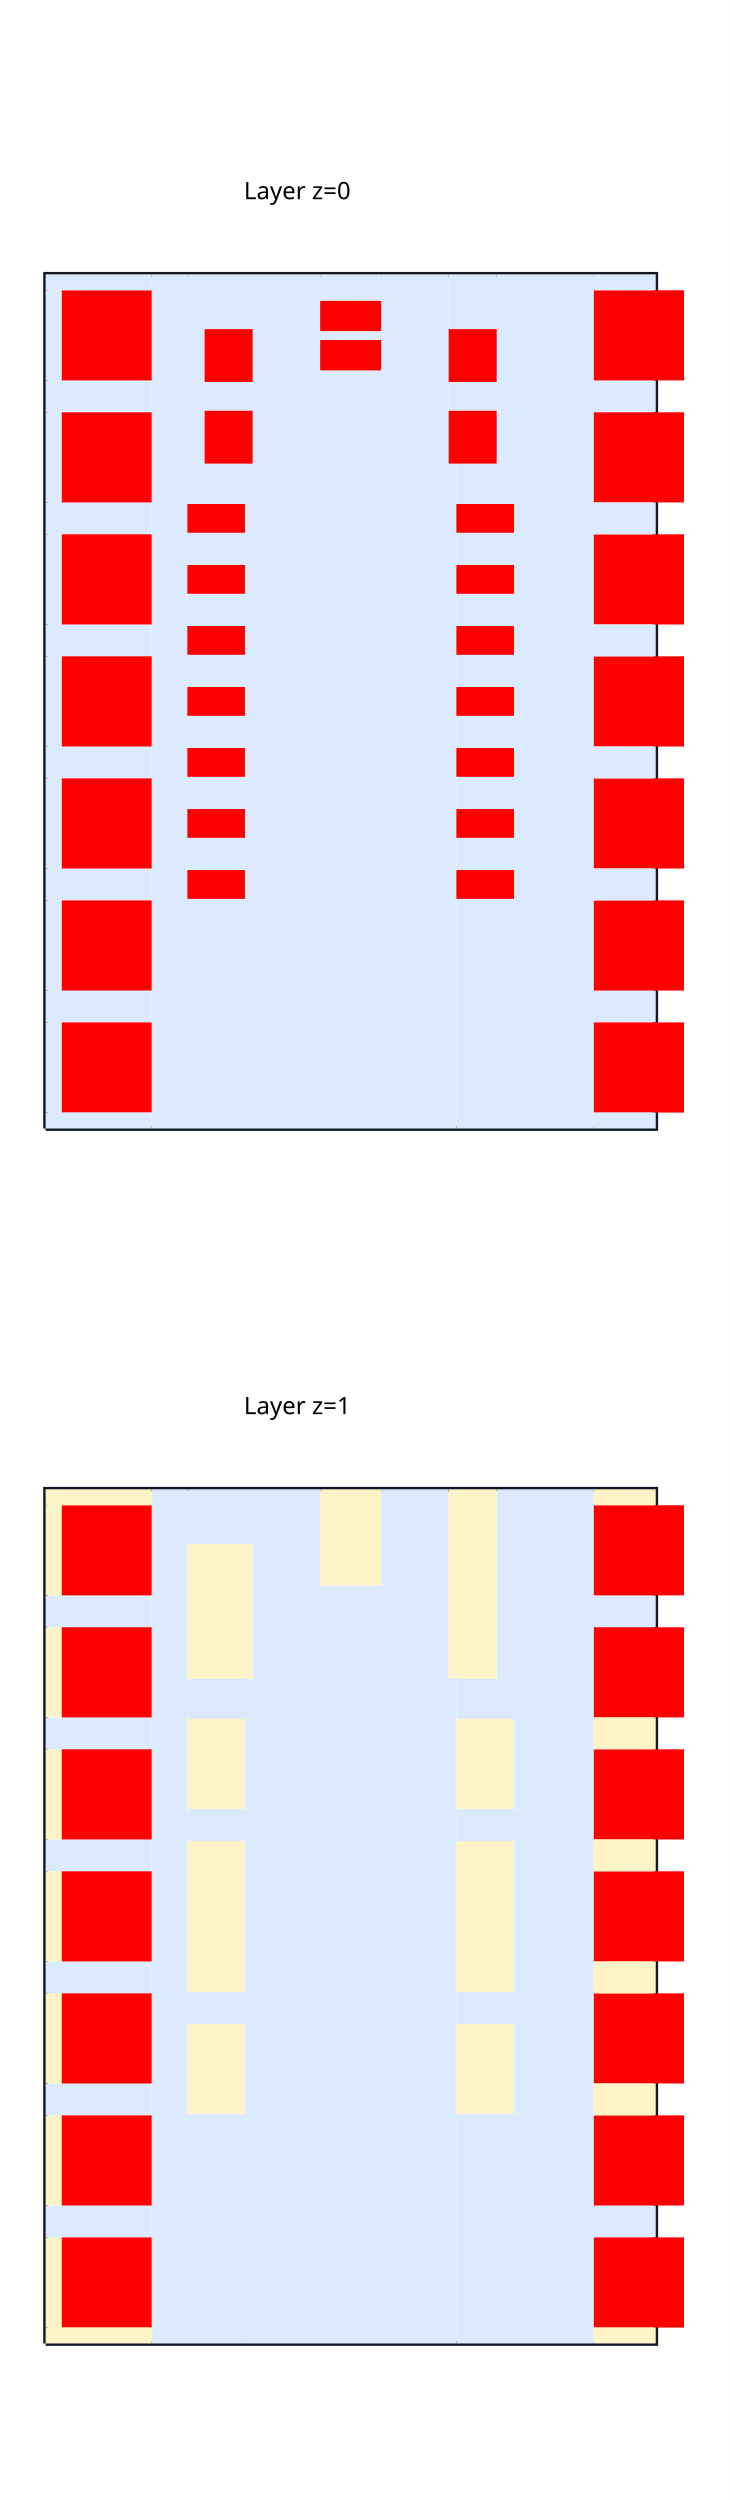
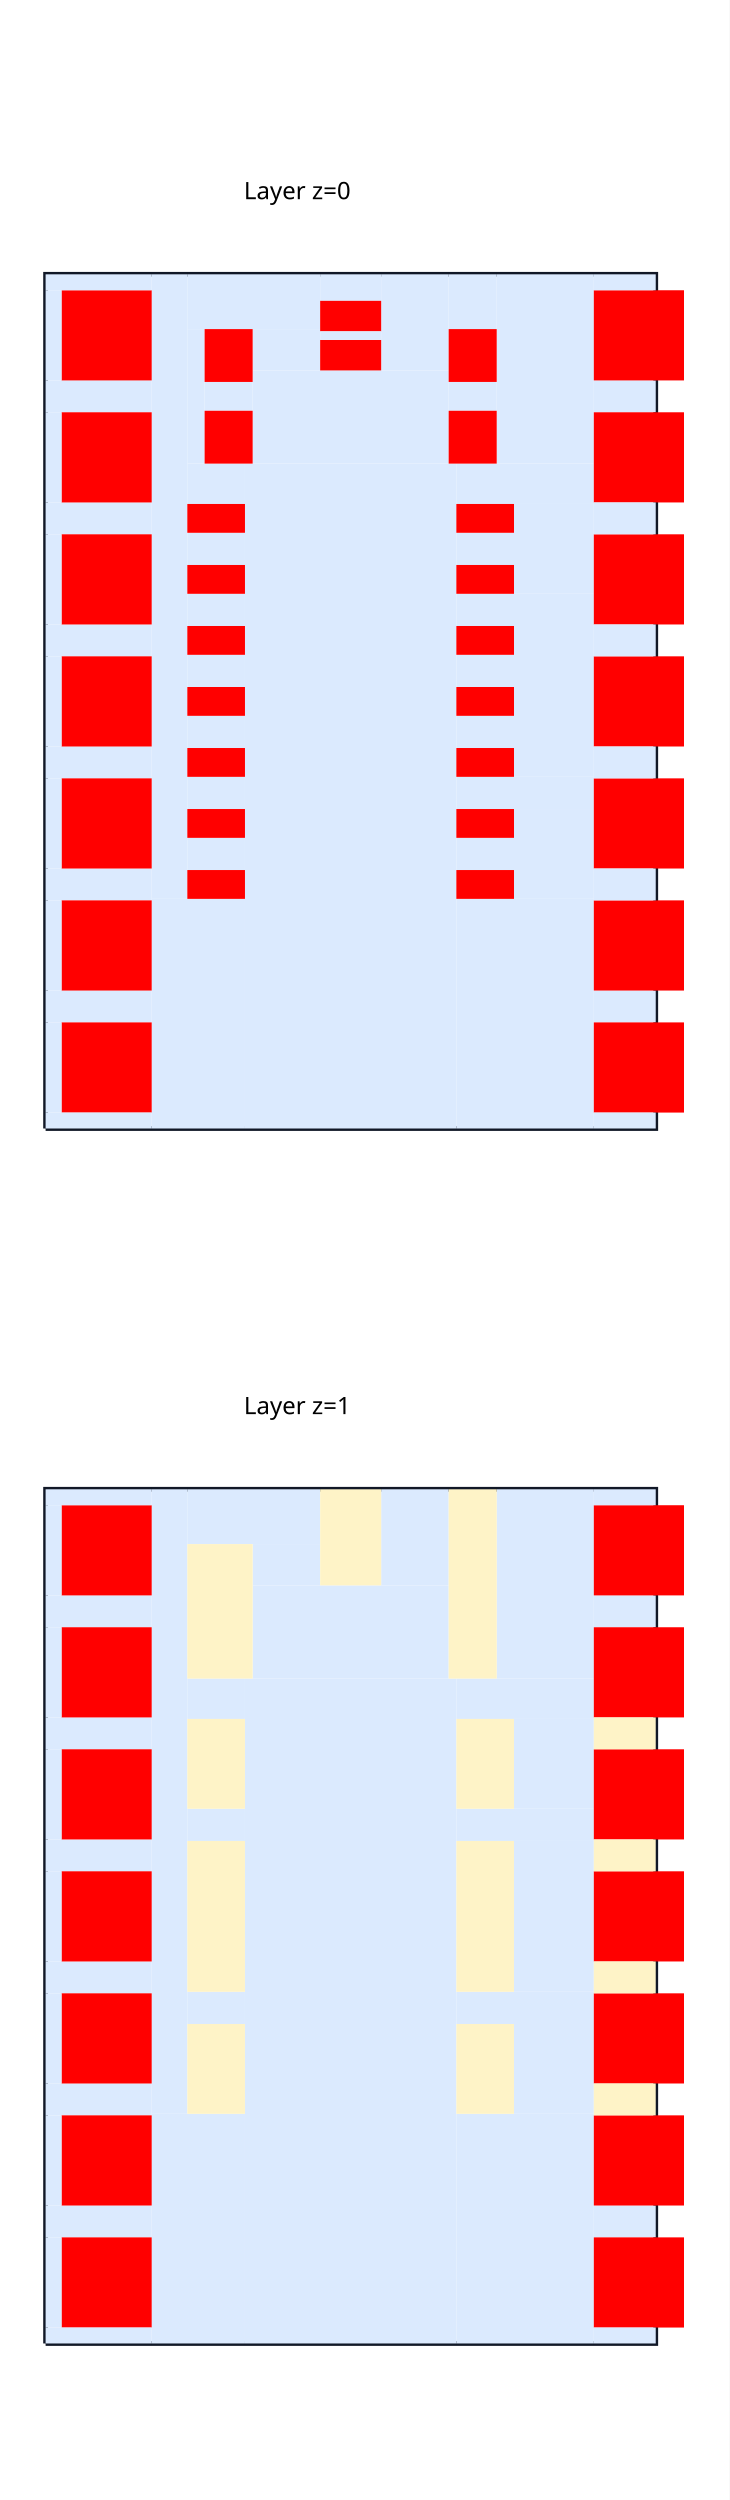
<svg xmlns="http://www.w3.org/2000/svg" width="640" height="2193" viewBox="0 0 640 2193">
  <rect width="100%" height="100%" fill="white" />
  <g>
    <polyline data-points="-6.35,-8.89 6.35,-8.89 6.35,8.89 -6.35,8.89 -6.35,-8.89" data-type="line" data-label="bounds" points="40,989.923 575.202,989.923 575.202,240.641 40,240.641 40,989.923" fill="none" stroke="#111827" stroke-width="4.214" />
  </g>
  <g>
    <polyline data-points="-6.35,-34.180104166666666 6.35,-34.180104166666666 6.35,-16.40010416666667 -6.35,-16.40010416666667 -6.35,-34.180104166666666" data-type="line" data-label="bounds" points="40,2055.695 575.202,2055.695 575.202,1306.413 40,1306.413 40,2055.695" fill="none" stroke="#111827" stroke-width="4.214" />
  </g>
  <g>
    <rect data-type="rect" data-label="node" data-x="0" data-y="-1.9699999999999989" x="214.889" y="406.679" width="185.424" height="583.243" fill="#dbeafe" stroke="black" stroke-width="0.024" />
  </g>
  <g>
    <rect data-type="rect" data-label="node" data-x="3.630775" data-y="-6.499999999999999" x="400.313" y="788.485" width="120.591" height="201.438" fill="#dbeafe" stroke="black" stroke-width="0.024" />
  </g>
  <g>
    <rect data-type="rect" data-label="node" data-x="3.630775" data-y="-1.9049999999999998" x="400.313" y="681.444" width="120.591" height="28.235" fill="#dbeafe" stroke="black" stroke-width="0.024" />
  </g>
  <g>
    <rect data-type="rect" data-label="node" data-x="3.630775" data-y="1.9049999999999998" x="400.313" y="520.884" width="120.591" height="28.235" fill="#dbeafe" stroke="black" stroke-width="0.024" />
  </g>
  <g>
    <rect data-type="rect" data-label="node" data-x="3.630775" data-y="4.529999999999999" x="400.313" y="406.679" width="120.591" height="35.399" fill="#dbeafe" stroke="black" stroke-width="0.024" />
  </g>
  <g>
    <rect data-type="rect" data-label="node" data-x="-3.170775" data-y="-6.499999999999999" x="133.068" y="788.485" width="81.821" height="201.438" fill="#dbeafe" stroke="black" stroke-width="0.024" />
  </g>
  <g>
    <rect data-type="rect" data-label="node" data-x="-3.7707749999999995" data-y="3.0337500000000004" x="133.068" y="240.641" width="31.25" height="493.587" fill="#dbeafe" stroke="black" stroke-width="0.024" />
  </g>
  <g>
    <rect data-type="rect" data-label="node" data-x="0" data-y="5.9199" x="221.631" y="324.933" width="171.939" height="81.747" fill="#dbeafe" stroke="black" stroke-width="0.024" />
  </g>
  <g>
    <rect data-type="rect" data-label="node" data-x="4.050775" data-y="6.92" x="435.712" y="240.641" width="85.192" height="166.039" fill="#dbeafe" stroke="black" stroke-width="0.024" />
  </g>
  <g>
    <rect data-type="rect" data-label="node" data-x="4.2307749999999995" data-y="0" x="450.883" y="549.119" width="70.021" height="132.325" fill="#dbeafe" stroke="black" stroke-width="0.024" />
  </g>
  <g>
    <rect data-type="rect" data-label="node" data-x="4.2307749999999995" data-y="-3.1749999999999994" x="450.883" y="709.679" width="70.021" height="78.805" fill="#dbeafe" stroke="black" stroke-width="0.024" />
  </g>
  <g>
    <rect data-type="rect" data-label="node" data-x="4.2307749999999995" data-y="3.175" x="450.883" y="442.079" width="70.021" height="78.805" fill="#dbeafe" stroke="black" stroke-width="0.024" />
  </g>
  <g>
    <rect data-type="rect" data-label="node" data-x="-2.8" data-y="-1.9049999999999998" x="164.318" y="681.444" width="50.57" height="28.235" fill="#dbeafe" stroke="black" stroke-width="0.024" />
  </g>
  <g>
    <rect data-type="rect" data-label="node" data-x="-2.8" data-y="1.9049999999999998" x="164.318" y="520.884" width="50.57" height="28.235" fill="#dbeafe" stroke="black" stroke-width="0.024" />
  </g>
  <g>
    <rect data-type="rect" data-label="node" data-x="-2.8" data-y="4.529999999999999" x="164.318" y="406.679" width="50.57" height="35.399" fill="#dbeafe" stroke="black" stroke-width="0.024" />
  </g>
  <g>
    <rect data-type="rect" data-label="node" data-x="-5.245775" data-y="-6.35" x="40" y="868.91" width="93.068" height="27.944" fill="#dbeafe" stroke="black" stroke-width="0.024" />
  </g>
  <g>
    <rect data-type="rect" data-label="node" data-x="-5.245775" data-y="6.35" x="40" y="333.709" width="93.068" height="27.944" fill="#dbeafe" stroke="black" stroke-width="0.024" />
  </g>
  <g>
    <rect data-type="rect" data-label="node" data-x="-3.7707749999999995" data-y="-3.4662499999999996" x="133.068" y="734.227" width="31.25" height="54.258" fill="#dbeafe" stroke="black" stroke-width="0.024" />
  </g>
  <g>
    <rect data-type="rect" data-label="node" data-x="-2.0175" data-y="8.32" x="164.318" y="240.641" width="116.522" height="48.042" fill="#dbeafe" stroke="black" stroke-width="0.024" />
  </g>
  <g>
    <rect data-type="rect" data-label="node" data-x="1.3375" data-y="7.889899999999999" x="334.361" y="240.641" width="59.209" height="84.292" fill="#dbeafe" stroke="black" stroke-width="0.024" />
  </g>
  <g>
    <rect data-type="rect" data-label="node" data-x="-1.3375" data-y="7.319899999999999" x="221.631" y="288.682" width="59.209" height="36.25" fill="#dbeafe" stroke="black" stroke-width="0.024" />
  </g>
  <g>
    <rect data-type="rect" data-label="node" data-x="5.705774999999999" data-y="-6.35" x="520.904" y="868.91" width="54.298" height="27.944" fill="#dbeafe" stroke="black" stroke-width="0.024" />
  </g>
  <g>
    <rect data-type="rect" data-label="node" data-x="5.705774999999999" data-y="6.35" x="520.904" y="333.709" width="54.298" height="27.944" fill="#dbeafe" stroke="black" stroke-width="0.024" />
  </g>
  <g>
    <rect data-type="rect" data-label="node" data-x="-5.245775" data-y="-3.8099999999999996" x="40" y="761.87" width="93.068" height="27.944" fill="#dbeafe" stroke="black" stroke-width="0.024" />
  </g>
  <g>
    <rect data-type="rect" data-label="node" data-x="-5.245775" data-y="-1.27" x="40" y="654.83" width="93.068" height="27.944" fill="#dbeafe" stroke="black" stroke-width="0.024" />
  </g>
  <g>
    <rect data-type="rect" data-label="node" data-x="-5.245775" data-y="1.27" x="40" y="547.789" width="93.068" height="27.944" fill="#dbeafe" stroke="black" stroke-width="0.024" />
  </g>
  <g>
    <rect data-type="rect" data-label="node" data-x="-5.245775" data-y="3.8100000000000005" x="40" y="440.749" width="93.068" height="27.944" fill="#dbeafe" stroke="black" stroke-width="0.024" />
  </g>
  <g>
    <rect data-type="rect" data-label="node" data-x="-5.080000000000002" data-y="-7.620000000000001" x="53.972" y="896.855" width="79.096" height="79.096" fill="red" stroke="black" stroke-width="0.024" />
  </g>
  <g>
    <rect data-type="rect" data-label="node" data-x="-5.08" data-y="-5.08" x="53.972" y="789.814" width="79.096" height="79.096" fill="red" stroke="black" stroke-width="0.024" />
  </g>
  <g>
    <rect data-type="rect" data-label="node" data-x="-5.08" data-y="-2.54" x="53.972" y="682.774" width="79.096" height="79.096" fill="red" stroke="black" stroke-width="0.024" />
  </g>
  <g>
    <rect data-type="rect" data-label="node" data-x="-5.08" data-y="0" x="53.972" y="575.734" width="79.096" height="79.096" fill="red" stroke="black" stroke-width="0.024" />
  </g>
  <g>
    <rect data-type="rect" data-label="node" data-x="-5.08" data-y="2.54" x="53.972" y="468.693" width="79.096" height="79.096" fill="red" stroke="black" stroke-width="0.024" />
  </g>
  <g>
    <rect data-type="rect" data-label="node" data-x="-5.08" data-y="5.079999999999998" x="53.972" y="361.653" width="79.096" height="79.096" fill="red" stroke="black" stroke-width="0.024" />
  </g>
  <g>
    <rect data-type="rect" data-label="node" data-x="-5.08" data-y="7.62" x="53.972" y="254.613" width="79.096" height="79.096" fill="red" stroke="black" stroke-width="0.024" />
  </g>
  <g>
    <rect data-type="rect" data-label="node" data-x="5.999999999999998" data-y="-7.620000000000001" x="520.904" y="896.855" width="79.096" height="79.096" fill="red" stroke="black" stroke-width="0.024" />
  </g>
  <g>
    <rect data-type="rect" data-label="node" data-x="6" data-y="-5.08" x="520.904" y="789.814" width="79.096" height="79.096" fill="red" stroke="black" stroke-width="0.024" />
  </g>
  <g>
    <rect data-type="rect" data-label="node" data-x="6" data-y="-2.54" x="520.904" y="682.774" width="79.096" height="79.096" fill="red" stroke="black" stroke-width="0.024" />
  </g>
  <g>
    <rect data-type="rect" data-label="node" data-x="6" data-y="0" x="520.904" y="575.734" width="79.096" height="79.096" fill="red" stroke="black" stroke-width="0.024" />
  </g>
  <g>
    <rect data-type="rect" data-label="node" data-x="6" data-y="2.54" x="520.904" y="468.693" width="79.096" height="79.096" fill="red" stroke="black" stroke-width="0.024" />
  </g>
  <g>
    <rect data-type="rect" data-label="node" data-x="6" data-y="5.079999999999998" x="520.904" y="361.653" width="79.096" height="79.096" fill="red" stroke="black" stroke-width="0.024" />
  </g>
  <g>
    <rect data-type="rect" data-label="node" data-x="6" data-y="7.62" x="520.904" y="254.613" width="79.096" height="79.096" fill="red" stroke="black" stroke-width="0.024" />
  </g>
  <g>
+     <rect data-type="rect" data-label="node" data-x="5.705774999999999" data-y="-8.724225" x="520.904" y="975.951" width="54.298" height="13.972" fill="#dbeafe" stroke="black" stroke-width="0.024" />
+   </g>
+   <g>
+     <rect data-type="rect" data-label="node" data-x="-5.245775" data-y="-8.724225" x="40" y="975.951" width="93.068" height="13.972" fill="#dbeafe" stroke="black" stroke-width="0.024" />
+   </g>
+   <g>
+     <rect data-type="rect" data-label="node" data-x="-5.245775" data-y="8.724225" x="40" y="240.641" width="93.068" height="13.972" fill="#dbeafe" stroke="black" stroke-width="0.024" />
+   </g>
+   <g>
+     <rect data-type="rect" data-label="node" data-x="5.705775" data-y="8.724225" x="520.904" y="240.641" width="54.298" height="13.972" fill="#dbeafe" stroke="black" stroke-width="0.024" />
+   </g>
+   <g>
+     <rect data-type="rect" data-label="node" data-x="-6.1842250000000005" data-y="-7.62" x="40" y="896.855" width="13.972" height="79.096" fill="#dbeafe" stroke="black" stroke-width="0.024" />
+   </g>
+   <g>
+     <rect data-type="rect" data-label="node" data-x="-6.184225" data-y="-5.08" x="40" y="789.814" width="13.972" height="79.096" fill="#dbeafe" stroke="black" stroke-width="0.024" />
+   </g>
+   <g>
+     <rect data-type="rect" data-label="node" data-x="-6.184225" data-y="5.08" x="40" y="361.653" width="13.972" height="79.096" fill="#dbeafe" stroke="black" stroke-width="0.024" />
+   </g>
+   <g>
+     <rect data-type="rect" data-label="node" data-x="-6.184225" data-y="7.62" x="40" y="254.613" width="13.972" height="79.096" fill="#dbeafe" stroke="black" stroke-width="0.024" />
+   </g>
+   <g>
+     <rect data-type="rect" data-label="node" data-x="-6.184225" data-y="-2.54" x="40" y="682.774" width="13.972" height="79.096" fill="#dbeafe" stroke="black" stroke-width="0.024" />
+   </g>
+   <g>
+     <rect data-type="rect" data-label="node" data-x="-6.184225" data-y="0" x="40" y="575.734" width="13.972" height="79.096" fill="#dbeafe" stroke="black" stroke-width="0.024" />
+   </g>
+   <g>
+     <rect data-type="rect" data-label="node" data-x="-6.184225" data-y="2.54" x="40" y="468.693" width="13.972" height="79.096" fill="#dbeafe" stroke="black" stroke-width="0.024" />
+   </g>
+   <g>
    <rect data-type="rect" data-label="node" data-x="-2.8" data-y="-3.175" x="164.318" y="734.965" width="50.57" height="28.235" fill="#dbeafe" stroke="black" stroke-width="0.024" />
  </g>
  <g>
    <rect data-type="rect" data-label="node" data-x="-2.8" data-y="-0.635" x="164.318" y="627.924" width="50.57" height="28.235" fill="#dbeafe" stroke="black" stroke-width="0.024" />
  </g>
  <g>
    <rect data-type="rect" data-label="node" data-x="-2.8" data-y="0.635" x="164.318" y="574.404" width="50.57" height="28.235" fill="#dbeafe" stroke="black" stroke-width="0.024" />
  </g>
  <g>
    <rect data-type="rect" data-label="node" data-x="-2.8" data-y="3.175" x="164.318" y="467.364" width="50.57" height="28.235" fill="#dbeafe" stroke="black" stroke-width="0.024" />
  </g>
  <g>
    <rect data-type="rect" data-label="node" data-x="0" data-y="8.6142" x="280.841" y="240.641" width="53.52" height="23.245" fill="#dbeafe" stroke="black" stroke-width="0.024" />
  </g>
  <g>
    <rect data-type="rect" data-label="node" data-x="2.54" data-y="6.35" x="393.57" y="335.038" width="42.142" height="25.285" fill="#dbeafe" stroke="black" stroke-width="0.024" />
  </g>
  <g>
    <rect data-type="rect" data-label="node" data-x="2.54" data-y="8.32" x="393.57" y="240.641" width="42.142" height="48.042" fill="#dbeafe" stroke="black" stroke-width="0.024" />
  </g>
  <g>
    <rect data-type="rect" data-label="node" data-x="2.8" data-y="-3.175" x="400.313" y="734.965" width="50.57" height="28.235" fill="#dbeafe" stroke="black" stroke-width="0.024" />
  </g>
  <g>
    <rect data-type="rect" data-label="node" data-x="2.8" data-y="-0.635" x="400.313" y="627.924" width="50.57" height="28.235" fill="#dbeafe" stroke="black" stroke-width="0.024" />
  </g>
  <g>
    <rect data-type="rect" data-label="node" data-x="2.8" data-y="0.635" x="400.313" y="574.404" width="50.57" height="28.235" fill="#dbeafe" stroke="black" stroke-width="0.024" />
  </g>
  <g>
    <rect data-type="rect" data-label="node" data-x="2.8" data-y="3.175" x="400.313" y="467.364" width="50.57" height="28.235" fill="#dbeafe" stroke="black" stroke-width="0.024" />
  </g>
  <g>
    <rect data-type="rect" data-label="node" data-x="5.705774999999999" data-y="-3.8099999999999996" x="520.904" y="761.87" width="54.298" height="27.944" fill="#dbeafe" stroke="black" stroke-width="0.024" />
  </g>
  <g>
    <rect data-type="rect" data-label="node" data-x="5.705774999999999" data-y="-1.27" x="520.904" y="654.83" width="54.298" height="27.944" fill="#dbeafe" stroke="black" stroke-width="0.024" />
  </g>
  <g>
    <rect data-type="rect" data-label="node" data-x="5.705774999999999" data-y="1.27" x="520.904" y="547.789" width="54.298" height="27.944" fill="#dbeafe" stroke="black" stroke-width="0.024" />
  </g>
  <g>
    <rect data-type="rect" data-label="node" data-x="5.705774999999999" data-y="3.8100000000000005" x="520.904" y="440.749" width="54.298" height="27.944" fill="#dbeafe" stroke="black" stroke-width="0.024" />
  </g>
  <g>
    <rect data-type="rect" data-label="node" data-x="-3.2199999999999998" data-y="6.35" x="164.318" y="288.682" width="15.171" height="117.997" fill="#dbeafe" stroke="black" stroke-width="0.024" />
  </g>
  <g>
    <rect data-type="rect" data-label="node" data-x="-2.54" data-y="6.35" x="179.49" y="335.038" width="42.142" height="25.285" fill="#dbeafe" stroke="black" stroke-width="0.024" />
  </g>
  <g>
    <rect data-type="rect" data-label="node" data-x="-2.799999999999999" data-y="3.8100000000000005" x="164.318" y="442.079" width="50.57" height="25.285" fill="red" stroke="black" stroke-width="0.024" />
  </g>
  <g>
    <rect data-type="rect" data-label="node" data-x="-2.7999999999999994" data-y="2.540000000000001" x="164.318" y="495.599" width="50.57" height="25.285" fill="red" stroke="black" stroke-width="0.024" />
  </g>
  <g>
    <rect data-type="rect" data-label="node" data-x="-2.7999999999999994" data-y="1.2700000000000005" x="164.318" y="549.119" width="50.57" height="25.285" fill="red" stroke="black" stroke-width="0.024" />
  </g>
  <g>
    <rect data-type="rect" data-label="node" data-x="-2.8" data-y="4.996003610813204e-16" x="164.318" y="602.639" width="50.57" height="25.285" fill="red" stroke="black" stroke-width="0.024" />
  </g>
  <g>
    <rect data-type="rect" data-label="node" data-x="-2.8000000000000003" data-y="-1.2699999999999996" x="164.318" y="656.159" width="50.57" height="25.285" fill="red" stroke="black" stroke-width="0.024" />
  </g>
  <g>
    <rect data-type="rect" data-label="node" data-x="-2.8000000000000003" data-y="-2.539999999999999" x="164.318" y="709.679" width="50.57" height="25.285" fill="red" stroke="black" stroke-width="0.024" />
  </g>
  <g>
    <rect data-type="rect" data-label="node" data-x="-2.8000000000000007" data-y="-3.8099999999999996" x="164.318" y="763.2" width="50.57" height="25.285" fill="red" stroke="black" stroke-width="0.024" />
  </g>
  <g>
    <rect data-type="rect" data-label="node" data-x="2.799999999999999" data-y="-3.8100000000000005" x="400.313" y="763.2" width="50.57" height="25.285" fill="red" stroke="black" stroke-width="0.024" />
  </g>
  <g>
    <rect data-type="rect" data-label="node" data-x="2.7999999999999994" data-y="-2.54" x="400.313" y="709.679" width="50.57" height="25.285" fill="red" stroke="black" stroke-width="0.024" />
  </g>
  <g>
    <rect data-type="rect" data-label="node" data-x="2.7999999999999994" data-y="-1.2700000000000005" x="400.313" y="656.159" width="50.57" height="25.285" fill="red" stroke="black" stroke-width="0.024" />
  </g>
  <g>
    <rect data-type="rect" data-label="node" data-x="2.8" data-y="-4.996003610813204e-16" x="400.313" y="602.639" width="50.57" height="25.285" fill="red" stroke="black" stroke-width="0.024" />
  </g>
  <g>
    <rect data-type="rect" data-label="node" data-x="2.8000000000000003" data-y="1.2699999999999996" x="400.313" y="549.119" width="50.57" height="25.285" fill="red" stroke="black" stroke-width="0.024" />
  </g>
  <g>
    <rect data-type="rect" data-label="node" data-x="2.8000000000000003" data-y="2.54" x="400.313" y="495.599" width="50.57" height="25.285" fill="red" stroke="black" stroke-width="0.024" />
  </g>
  <g>
    <rect data-type="rect" data-label="node" data-x="2.8000000000000007" data-y="3.8099999999999996" x="400.313" y="442.079" width="50.57" height="25.285" fill="red" stroke="black" stroke-width="0.024" />
  </g>
  <g>
    <rect data-type="rect" data-label="node" data-x="1.1102230246251565e-16" data-y="8.0209" x="280.841" y="263.886" width="53.52" height="26.76" fill="red" stroke="black" stroke-width="0.024" />
  </g>
  <g>
    <rect data-type="rect" data-label="node" data-x="-1.1102230246251565e-16" data-y="7.2073" x="280.841" y="298.173" width="53.52" height="26.76" fill="red" stroke="black" stroke-width="0.024" />
  </g>
  <g>
    <rect data-type="rect" data-label="node" data-x="-2.54" data-y="5.5" x="179.49" y="360.323" width="42.142" height="46.356" fill="red" stroke="black" stroke-width="0.024" />
  </g>
  <g>
    <rect data-type="rect" data-label="node" data-x="-2.54" data-y="7.199999999999999" x="179.49" y="288.682" width="42.142" height="46.356" fill="red" stroke="black" stroke-width="0.024" />
  </g>
  <g>
    <rect data-type="rect" data-label="node" data-x="2.54" data-y="5.5" x="393.57" y="360.323" width="42.142" height="46.356" fill="red" stroke="black" stroke-width="0.024" />
  </g>
  <g>
    <rect data-type="rect" data-label="node" data-x="2.54" data-y="7.199999999999999" x="393.57" y="288.682" width="42.142" height="46.356" fill="red" stroke="black" stroke-width="0.024" />
  </g>
  <g>
-     <rect data-type="rect" data-label="node" data-x="5.705774999999999" data-y="-8.724225" x="520.904" y="975.951" width="54.298" height="13.972" fill="#dbeafe" stroke="black" stroke-width="0.024" />
-   </g>
-   <g>
-     <rect data-type="rect" data-label="node" data-x="-5.245775" data-y="-8.724225" x="40" y="975.951" width="93.068" height="13.972" fill="#dbeafe" stroke="black" stroke-width="0.024" />
-   </g>
-   <g>
-     <rect data-type="rect" data-label="node" data-x="-5.245775" data-y="8.724225" x="40" y="240.641" width="93.068" height="13.972" fill="#dbeafe" stroke="black" stroke-width="0.024" />
-   </g>
-   <g>
-     <rect data-type="rect" data-label="node" data-x="5.705775" data-y="8.724225" x="520.904" y="240.641" width="54.298" height="13.972" fill="#dbeafe" stroke="black" stroke-width="0.024" />
-   </g>
-   <g>
-     <rect data-type="rect" data-label="node" data-x="-6.1842250000000005" data-y="-7.62" x="40" y="896.855" width="13.972" height="79.096" fill="#dbeafe" stroke="black" stroke-width="0.024" />
-   </g>
-   <g>
-     <rect data-type="rect" data-label="node" data-x="-6.184225" data-y="-5.08" x="40" y="789.814" width="13.972" height="79.096" fill="#dbeafe" stroke="black" stroke-width="0.024" />
-   </g>
-   <g>
-     <rect data-type="rect" data-label="node" data-x="-6.184225" data-y="5.08" x="40" y="361.653" width="13.972" height="79.096" fill="#dbeafe" stroke="black" stroke-width="0.024" />
-   </g>
-   <g>
-     <rect data-type="rect" data-label="node" data-x="-6.184225" data-y="7.62" x="40" y="254.613" width="13.972" height="79.096" fill="#dbeafe" stroke="black" stroke-width="0.024" />
-   </g>
-   <g>
    <rect data-type="rect" data-label="node" data-x="0" data-y="7.614099999999999" x="280.841" y="290.646" width="53.52" height="7.527" fill="#dbeafe" stroke="black" stroke-width="0.024" />
  </g>
  <g>
-     <rect data-type="rect" data-label="node" data-x="-6.184225" data-y="-2.54" x="40" y="682.774" width="13.972" height="79.096" fill="#dbeafe" stroke="black" stroke-width="0.024" />
-   </g>
-   <g>
-     <rect data-type="rect" data-label="node" data-x="-6.184225" data-y="0" x="40" y="575.734" width="13.972" height="79.096" fill="#dbeafe" stroke="black" stroke-width="0.024" />
-   </g>
-   <g>
-     <rect data-type="rect" data-label="node" data-x="-6.184225" data-y="2.54" x="40" y="468.693" width="13.972" height="79.096" fill="#dbeafe" stroke="black" stroke-width="0.024" />
-   </g>
-   <g>
    <rect data-type="rect" data-label="node" data-x="0" data-y="-27.260104166666668" x="214.889" y="1472.451" width="185.424" height="583.243" fill="#dbeafe" stroke="black" stroke-width="0.024" />
  </g>
  <g>
    <rect data-type="rect" data-label="node" data-x="3.630775" data-y="-31.79010416666667" x="400.313" y="1854.257" width="120.591" height="201.438" fill="#dbeafe" stroke="black" stroke-width="0.024" />
  </g>
  <g>
    <rect data-type="rect" data-label="node" data-x="3.630775" data-y="-27.19510416666667" x="400.313" y="1747.216" width="120.591" height="28.235" fill="#dbeafe" stroke="black" stroke-width="0.024" />
  </g>
  <g>
    <rect data-type="rect" data-label="node" data-x="3.630775" data-y="-23.385104166666668" x="400.313" y="1586.656" width="120.591" height="28.235" fill="#dbeafe" stroke="black" stroke-width="0.024" />
  </g>
  <g>
    <rect data-type="rect" data-label="node" data-x="3.630775" data-y="-20.76010416666667" x="400.313" y="1472.451" width="120.591" height="35.399" fill="#dbeafe" stroke="black" stroke-width="0.024" />
  </g>
  <g>
    <rect data-type="rect" data-label="node" data-x="-3.170775" data-y="-31.79010416666667" x="133.068" y="1854.257" width="81.821" height="201.438" fill="#dbeafe" stroke="black" stroke-width="0.024" />
  </g>
  <g>
    <rect data-type="rect" data-label="node" data-x="-3.7707749999999995" data-y="-22.256354166666668" x="133.068" y="1306.413" width="31.25" height="493.587" fill="#dbeafe" stroke="black" stroke-width="0.024" />
  </g>
  <g>
    <rect data-type="rect" data-label="node" data-x="0" data-y="-19.370204166666667" x="221.631" y="1390.705" width="171.939" height="81.747" fill="#dbeafe" stroke="black" stroke-width="0.024" />
  </g>
  <g>
    <rect data-type="rect" data-label="node" data-x="4.050775" data-y="-18.37010416666667" x="435.712" y="1306.413" width="85.192" height="166.039" fill="#dbeafe" stroke="black" stroke-width="0.024" />
  </g>
  <g>
    <rect data-type="rect" data-label="node" data-x="4.2307749999999995" data-y="-25.29010416666667" x="450.883" y="1614.891" width="70.021" height="132.325" fill="#dbeafe" stroke="black" stroke-width="0.024" />
  </g>
  <g>
    <rect data-type="rect" data-label="node" data-x="4.2307749999999995" data-y="-28.46510416666667" x="450.883" y="1775.451" width="70.021" height="78.805" fill="#dbeafe" stroke="black" stroke-width="0.024" />
  </g>
  <g>
    <rect data-type="rect" data-label="node" data-x="4.2307749999999995" data-y="-22.11510416666667" x="450.883" y="1507.851" width="70.021" height="78.805" fill="#dbeafe" stroke="black" stroke-width="0.024" />
  </g>
  <g>
    <rect data-type="rect" data-label="node" data-x="-2.8" data-y="-27.19510416666667" x="164.318" y="1747.216" width="50.57" height="28.235" fill="#dbeafe" stroke="black" stroke-width="0.024" />
  </g>
  <g>
    <rect data-type="rect" data-label="node" data-x="-2.8" data-y="-23.385104166666668" x="164.318" y="1586.656" width="50.57" height="28.235" fill="#dbeafe" stroke="black" stroke-width="0.024" />
  </g>
  <g>
    <rect data-type="rect" data-label="node" data-x="-2.8" data-y="-20.76010416666667" x="164.318" y="1472.451" width="50.57" height="35.399" fill="#dbeafe" stroke="black" stroke-width="0.024" />
  </g>
  <g>
    <rect data-type="rect" data-label="node" data-x="-5.245775" data-y="-31.640104166666667" x="40" y="1934.682" width="93.068" height="27.944" fill="#dbeafe" stroke="black" stroke-width="0.024" />
  </g>
  <g>
    <rect data-type="rect" data-label="node" data-x="-5.245775" data-y="-18.94010416666667" x="40" y="1399.481" width="93.068" height="27.944" fill="#dbeafe" stroke="black" stroke-width="0.024" />
  </g>
  <g>
    <rect data-type="rect" data-label="node" data-x="-3.7707749999999995" data-y="-28.756354166666668" x="133.068" y="1799.999" width="31.25" height="54.258" fill="#dbeafe" stroke="black" stroke-width="0.024" />
  </g>
  <g>
    <rect data-type="rect" data-label="node" data-x="-2.0175" data-y="-16.97010416666667" x="164.318" y="1306.413" width="116.522" height="48.042" fill="#dbeafe" stroke="black" stroke-width="0.024" />
  </g>
  <g>
    <rect data-type="rect" data-label="node" data-x="1.3375" data-y="-17.40020416666667" x="334.361" y="1306.413" width="59.209" height="84.292" fill="#dbeafe" stroke="black" stroke-width="0.024" />
  </g>
  <g>
    <rect data-type="rect" data-label="node" data-x="-1.3375" data-y="-17.97020416666667" x="221.631" y="1354.454" width="59.209" height="36.25" fill="#dbeafe" stroke="black" stroke-width="0.024" />
  </g>
  <g>
    <rect data-type="rect" data-label="node" data-x="5.705774999999999" data-y="-31.640104166666667" x="520.904" y="1934.682" width="54.298" height="27.944" fill="#dbeafe" stroke="black" stroke-width="0.024" />
  </g>
  <g>
    <rect data-type="rect" data-label="node" data-x="5.705774999999999" data-y="-18.94010416666667" x="520.904" y="1399.481" width="54.298" height="27.944" fill="#dbeafe" stroke="black" stroke-width="0.024" />
  </g>
  <g>
    <rect data-type="rect" data-label="node" data-x="-5.245775" data-y="-29.100104166666668" x="40" y="1827.642" width="93.068" height="27.944" fill="#dbeafe" stroke="black" stroke-width="0.024" />
  </g>
  <g>
    <rect data-type="rect" data-label="node" data-x="-5.245775" data-y="-26.56010416666667" x="40" y="1720.602" width="93.068" height="27.944" fill="#dbeafe" stroke="black" stroke-width="0.024" />
  </g>
  <g>
    <rect data-type="rect" data-label="node" data-x="-5.245775" data-y="-24.02010416666667" x="40" y="1613.561" width="93.068" height="27.944" fill="#dbeafe" stroke="black" stroke-width="0.024" />
  </g>
  <g>
    <rect data-type="rect" data-label="node" data-x="-5.245775" data-y="-21.48010416666667" x="40" y="1506.521" width="93.068" height="27.944" fill="#dbeafe" stroke="black" stroke-width="0.024" />
  </g>
  <g>
    <rect data-type="rect" data-label="node" data-x="-5.080000000000002" data-y="-32.91010416666667" x="53.972" y="1962.627" width="79.096" height="79.096" fill="red" stroke="black" stroke-width="0.024" />
  </g>
  <g>
    <rect data-type="rect" data-label="node" data-x="-5.08" data-y="-30.37010416666667" x="53.972" y="1855.586" width="79.096" height="79.096" fill="red" stroke="black" stroke-width="0.024" />
  </g>
  <g>
    <rect data-type="rect" data-label="node" data-x="-5.08" data-y="-27.83010416666667" x="53.972" y="1748.546" width="79.096" height="79.096" fill="red" stroke="black" stroke-width="0.024" />
  </g>
  <g>
    <rect data-type="rect" data-label="node" data-x="-5.08" data-y="-25.29010416666667" x="53.972" y="1641.506" width="79.096" height="79.096" fill="red" stroke="black" stroke-width="0.024" />
  </g>
  <g>
    <rect data-type="rect" data-label="node" data-x="-5.08" data-y="-22.75010416666667" x="53.972" y="1534.465" width="79.096" height="79.096" fill="red" stroke="black" stroke-width="0.024" />
  </g>
  <g>
    <rect data-type="rect" data-label="node" data-x="-5.08" data-y="-20.21010416666667" x="53.972" y="1427.425" width="79.096" height="79.096" fill="red" stroke="black" stroke-width="0.024" />
  </g>
  <g>
    <rect data-type="rect" data-label="node" data-x="-5.08" data-y="-17.67010416666667" x="53.972" y="1320.385" width="79.096" height="79.096" fill="red" stroke="black" stroke-width="0.024" />
  </g>
  <g>
    <rect data-type="rect" data-label="node" data-x="5.999999999999998" data-y="-32.91010416666667" x="520.904" y="1962.627" width="79.096" height="79.096" fill="red" stroke="black" stroke-width="0.024" />
  </g>
  <g>
    <rect data-type="rect" data-label="node" data-x="6" data-y="-30.37010416666667" x="520.904" y="1855.586" width="79.096" height="79.096" fill="red" stroke="black" stroke-width="0.024" />
  </g>
  <g>
    <rect data-type="rect" data-label="node" data-x="6" data-y="-27.83010416666667" x="520.904" y="1748.546" width="79.096" height="79.096" fill="red" stroke="black" stroke-width="0.024" />
  </g>
  <g>
    <rect data-type="rect" data-label="node" data-x="6" data-y="-25.29010416666667" x="520.904" y="1641.506" width="79.096" height="79.096" fill="red" stroke="black" stroke-width="0.024" />
  </g>
  <g>
    <rect data-type="rect" data-label="node" data-x="6" data-y="-22.75010416666667" x="520.904" y="1534.465" width="79.096" height="79.096" fill="red" stroke="black" stroke-width="0.024" />
  </g>
  <g>
    <rect data-type="rect" data-label="node" data-x="6" data-y="-20.21010416666667" x="520.904" y="1427.425" width="79.096" height="79.096" fill="red" stroke="black" stroke-width="0.024" />
  </g>
  <g>
    <rect data-type="rect" data-label="node" data-x="6" data-y="-17.67010416666667" x="520.904" y="1320.385" width="79.096" height="79.096" fill="red" stroke="black" stroke-width="0.024" />
  </g>
  <g>
+     <rect data-type="rect" data-label="node" data-x="5.705774999999999" data-y="-34.01432916666667" x="520.904" y="2041.723" width="54.298" height="13.972" fill="#dbeafe" stroke="black" stroke-width="0.024" />
+   </g>
+   <g>
+     <rect data-type="rect" data-label="node" data-x="-5.245775" data-y="-34.01432916666667" x="40" y="2041.723" width="93.068" height="13.972" fill="#dbeafe" stroke="black" stroke-width="0.024" />
+   </g>
+   <g>
+     <rect data-type="rect" data-label="node" data-x="-5.245775" data-y="-16.56587916666667" x="40" y="1306.413" width="93.068" height="13.972" fill="#dbeafe" stroke="black" stroke-width="0.024" />
+   </g>
+   <g>
+     <rect data-type="rect" data-label="node" data-x="5.705775" data-y="-16.56587916666667" x="520.904" y="1306.413" width="54.298" height="13.972" fill="#dbeafe" stroke="black" stroke-width="0.024" />
+   </g>
+   <g>
+     <rect data-type="rect" data-label="node" data-x="-6.1842250000000005" data-y="-32.91010416666667" x="40" y="1962.627" width="13.972" height="79.096" fill="#dbeafe" stroke="black" stroke-width="0.024" />
+   </g>
+   <g>
+     <rect data-type="rect" data-label="node" data-x="-6.184225" data-y="-30.37010416666667" x="40" y="1855.586" width="13.972" height="79.096" fill="#dbeafe" stroke="black" stroke-width="0.024" />
+   </g>
+   <g>
+     <rect data-type="rect" data-label="node" data-x="-6.184225" data-y="-20.210104166666667" x="40" y="1427.425" width="13.972" height="79.096" fill="#dbeafe" stroke="black" stroke-width="0.024" />
+   </g>
+   <g>
+     <rect data-type="rect" data-label="node" data-x="-6.184225" data-y="-17.67010416666667" x="40" y="1320.385" width="13.972" height="79.096" fill="#dbeafe" stroke="black" stroke-width="0.024" />
+   </g>
+   <g>
+     <rect data-type="rect" data-label="node" data-x="-6.184225" data-y="-27.83010416666667" x="40" y="1748.546" width="13.972" height="79.096" fill="#dbeafe" stroke="black" stroke-width="0.024" />
+   </g>
+   <g>
+     <rect data-type="rect" data-label="node" data-x="-6.184225" data-y="-25.29010416666667" x="40" y="1641.506" width="13.972" height="79.096" fill="#dbeafe" stroke="black" stroke-width="0.024" />
+   </g>
+   <g>
+     <rect data-type="rect" data-label="node" data-x="-6.184225" data-y="-22.75010416666667" x="40" y="1534.465" width="13.972" height="79.096" fill="#dbeafe" stroke="black" stroke-width="0.024" />
+   </g>
+   <g>
    <rect data-type="rect" data-label="node" data-x="0" data-y="-17.40020416666667" x="280.841" y="1306.413" width="53.52" height="84.292" fill="#fef3c7" stroke="black" stroke-width="0.024" />
  </g>
  <g>
    <rect data-type="rect" data-label="node" data-x="-2.7199999999999998" data-y="-18.94010416666667" x="164.318" y="1354.454" width="57.313" height="117.997" fill="#fef3c7" stroke="black" stroke-width="0.024" />
  </g>
  <g>
    <rect data-type="rect" data-label="node" data-x="2.8" data-y="-28.46510416666667" x="400.313" y="1775.451" width="50.57" height="78.805" fill="#fef3c7" stroke="black" stroke-width="0.024" />
  </g>
  <g>
    <rect data-type="rect" data-label="node" data-x="2.8" data-y="-25.29010416666667" x="400.313" y="1614.891" width="50.57" height="132.325" fill="#fef3c7" stroke="black" stroke-width="0.024" />
  </g>
  <g>
    <rect data-type="rect" data-label="node" data-x="2.8" data-y="-22.11510416666667" x="400.313" y="1507.851" width="50.57" height="78.805" fill="#fef3c7" stroke="black" stroke-width="0.024" />
  </g>
  <g>
    <rect data-type="rect" data-label="node" data-x="-2.8" data-y="-28.46510416666667" x="164.318" y="1775.451" width="50.57" height="78.805" fill="#fef3c7" stroke="black" stroke-width="0.024" />
  </g>
  <g>
    <rect data-type="rect" data-label="node" data-x="-2.8" data-y="-25.29010416666667" x="164.318" y="1614.891" width="50.57" height="132.325" fill="#fef3c7" stroke="black" stroke-width="0.024" />
  </g>
  <g>
    <rect data-type="rect" data-label="node" data-x="-2.8" data-y="-22.11510416666667" x="164.318" y="1507.851" width="50.57" height="78.805" fill="#fef3c7" stroke="black" stroke-width="0.024" />
  </g>
  <g>
    <rect data-type="rect" data-label="node" data-x="5.705774999999999" data-y="-29.100104166666668" x="520.904" y="1827.642" width="54.298" height="27.944" fill="#fef3c7" stroke="black" stroke-width="0.024" />
  </g>
  <g>
    <rect data-type="rect" data-label="node" data-x="5.705774999999999" data-y="-21.48010416666667" x="520.904" y="1506.521" width="54.298" height="27.944" fill="#fef3c7" stroke="black" stroke-width="0.024" />
  </g>
  <g>
    <rect data-type="rect" data-label="node" data-x="5.705774999999999" data-y="-26.56010416666667" x="520.904" y="1720.602" width="54.298" height="27.944" fill="#fef3c7" stroke="black" stroke-width="0.024" />
  </g>
  <g>
    <rect data-type="rect" data-label="node" data-x="5.705774999999999" data-y="-24.02010416666667" x="520.904" y="1613.561" width="54.298" height="27.944" fill="#fef3c7" stroke="black" stroke-width="0.024" />
  </g>
  <g>
    <rect data-type="rect" data-label="node" data-x="2.54" data-y="-18.37010416666667" x="393.57" y="1306.413" width="42.142" height="166.039" fill="#fef3c7" stroke="black" stroke-width="0.024" />
-   </g>
-   <g>
-     <rect data-type="rect" data-label="node" data-x="5.705774999999999" data-y="-34.01432916666667" x="520.904" y="2041.723" width="54.298" height="13.972" fill="#fef3c7" stroke="black" stroke-width="0.024" />
-   </g>
-   <g>
-     <rect data-type="rect" data-label="node" data-x="-5.245775" data-y="-34.01432916666667" x="40" y="2041.723" width="93.068" height="13.972" fill="#fef3c7" stroke="black" stroke-width="0.024" />
-   </g>
-   <g>
-     <rect data-type="rect" data-label="node" data-x="-5.245775" data-y="-16.56587916666667" x="40" y="1306.413" width="93.068" height="13.972" fill="#fef3c7" stroke="black" stroke-width="0.024" />
-   </g>
-   <g>
-     <rect data-type="rect" data-label="node" data-x="5.705775" data-y="-16.56587916666667" x="520.904" y="1306.413" width="54.298" height="13.972" fill="#fef3c7" stroke="black" stroke-width="0.024" />
-   </g>
-   <g>
-     <rect data-type="rect" data-label="node" data-x="-6.1842250000000005" data-y="-32.91010416666667" x="40" y="1962.627" width="13.972" height="79.096" fill="#fef3c7" stroke="black" stroke-width="0.024" />
-   </g>
-   <g>
-     <rect data-type="rect" data-label="node" data-x="-6.184225" data-y="-30.37010416666667" x="40" y="1855.586" width="13.972" height="79.096" fill="#fef3c7" stroke="black" stroke-width="0.024" />
-   </g>
-   <g>
-     <rect data-type="rect" data-label="node" data-x="-6.184225" data-y="-20.210104166666667" x="40" y="1427.425" width="13.972" height="79.096" fill="#fef3c7" stroke="black" stroke-width="0.024" />
-   </g>
-   <g>
-     <rect data-type="rect" data-label="node" data-x="-6.184225" data-y="-17.67010416666667" x="40" y="1320.385" width="13.972" height="79.096" fill="#fef3c7" stroke="black" stroke-width="0.024" />
-   </g>
-   <g>
-     <rect data-type="rect" data-label="node" data-x="-6.184225" data-y="-27.83010416666667" x="40" y="1748.546" width="13.972" height="79.096" fill="#fef3c7" stroke="black" stroke-width="0.024" />
-   </g>
-   <g>
-     <rect data-type="rect" data-label="node" data-x="-6.184225" data-y="-25.29010416666667" x="40" y="1641.506" width="13.972" height="79.096" fill="#fef3c7" stroke="black" stroke-width="0.024" />
-   </g>
-   <g>
-     <rect data-type="rect" data-label="node" data-x="-6.184225" data-y="-22.75010416666667" x="40" y="1534.465" width="13.972" height="79.096" fill="#fef3c7" stroke="black" stroke-width="0.024" />
  </g>
  <text data-type="text" data-label="Layer z=0" data-x="0" data-y="10.842083333333335" x="307.601" y="158.376" fill="black" font-size="21.071" font-family="sans-serif" text-anchor="end" dominant-baseline="text-before-edge">Layer z=0</text>
  <text data-type="text" data-label="Layer z=1" data-x="0" data-y="-14.448020833333334" x="307.601" y="1224.148" fill="black" font-size="21.071" font-family="sans-serif" text-anchor="end" dominant-baseline="text-before-edge">Layer z=1</text>
  <g id="crosshair" style="display: none">
    <line id="crosshair-h" y1="0" y2="2193" stroke="#666" stroke-width="0.5" />
    <line id="crosshair-v" x1="0" x2="640" stroke="#666" stroke-width="0.5" />
    <text id="coordinates" font-family="monospace" font-size="12" fill="#666" />
  </g>
</svg>
